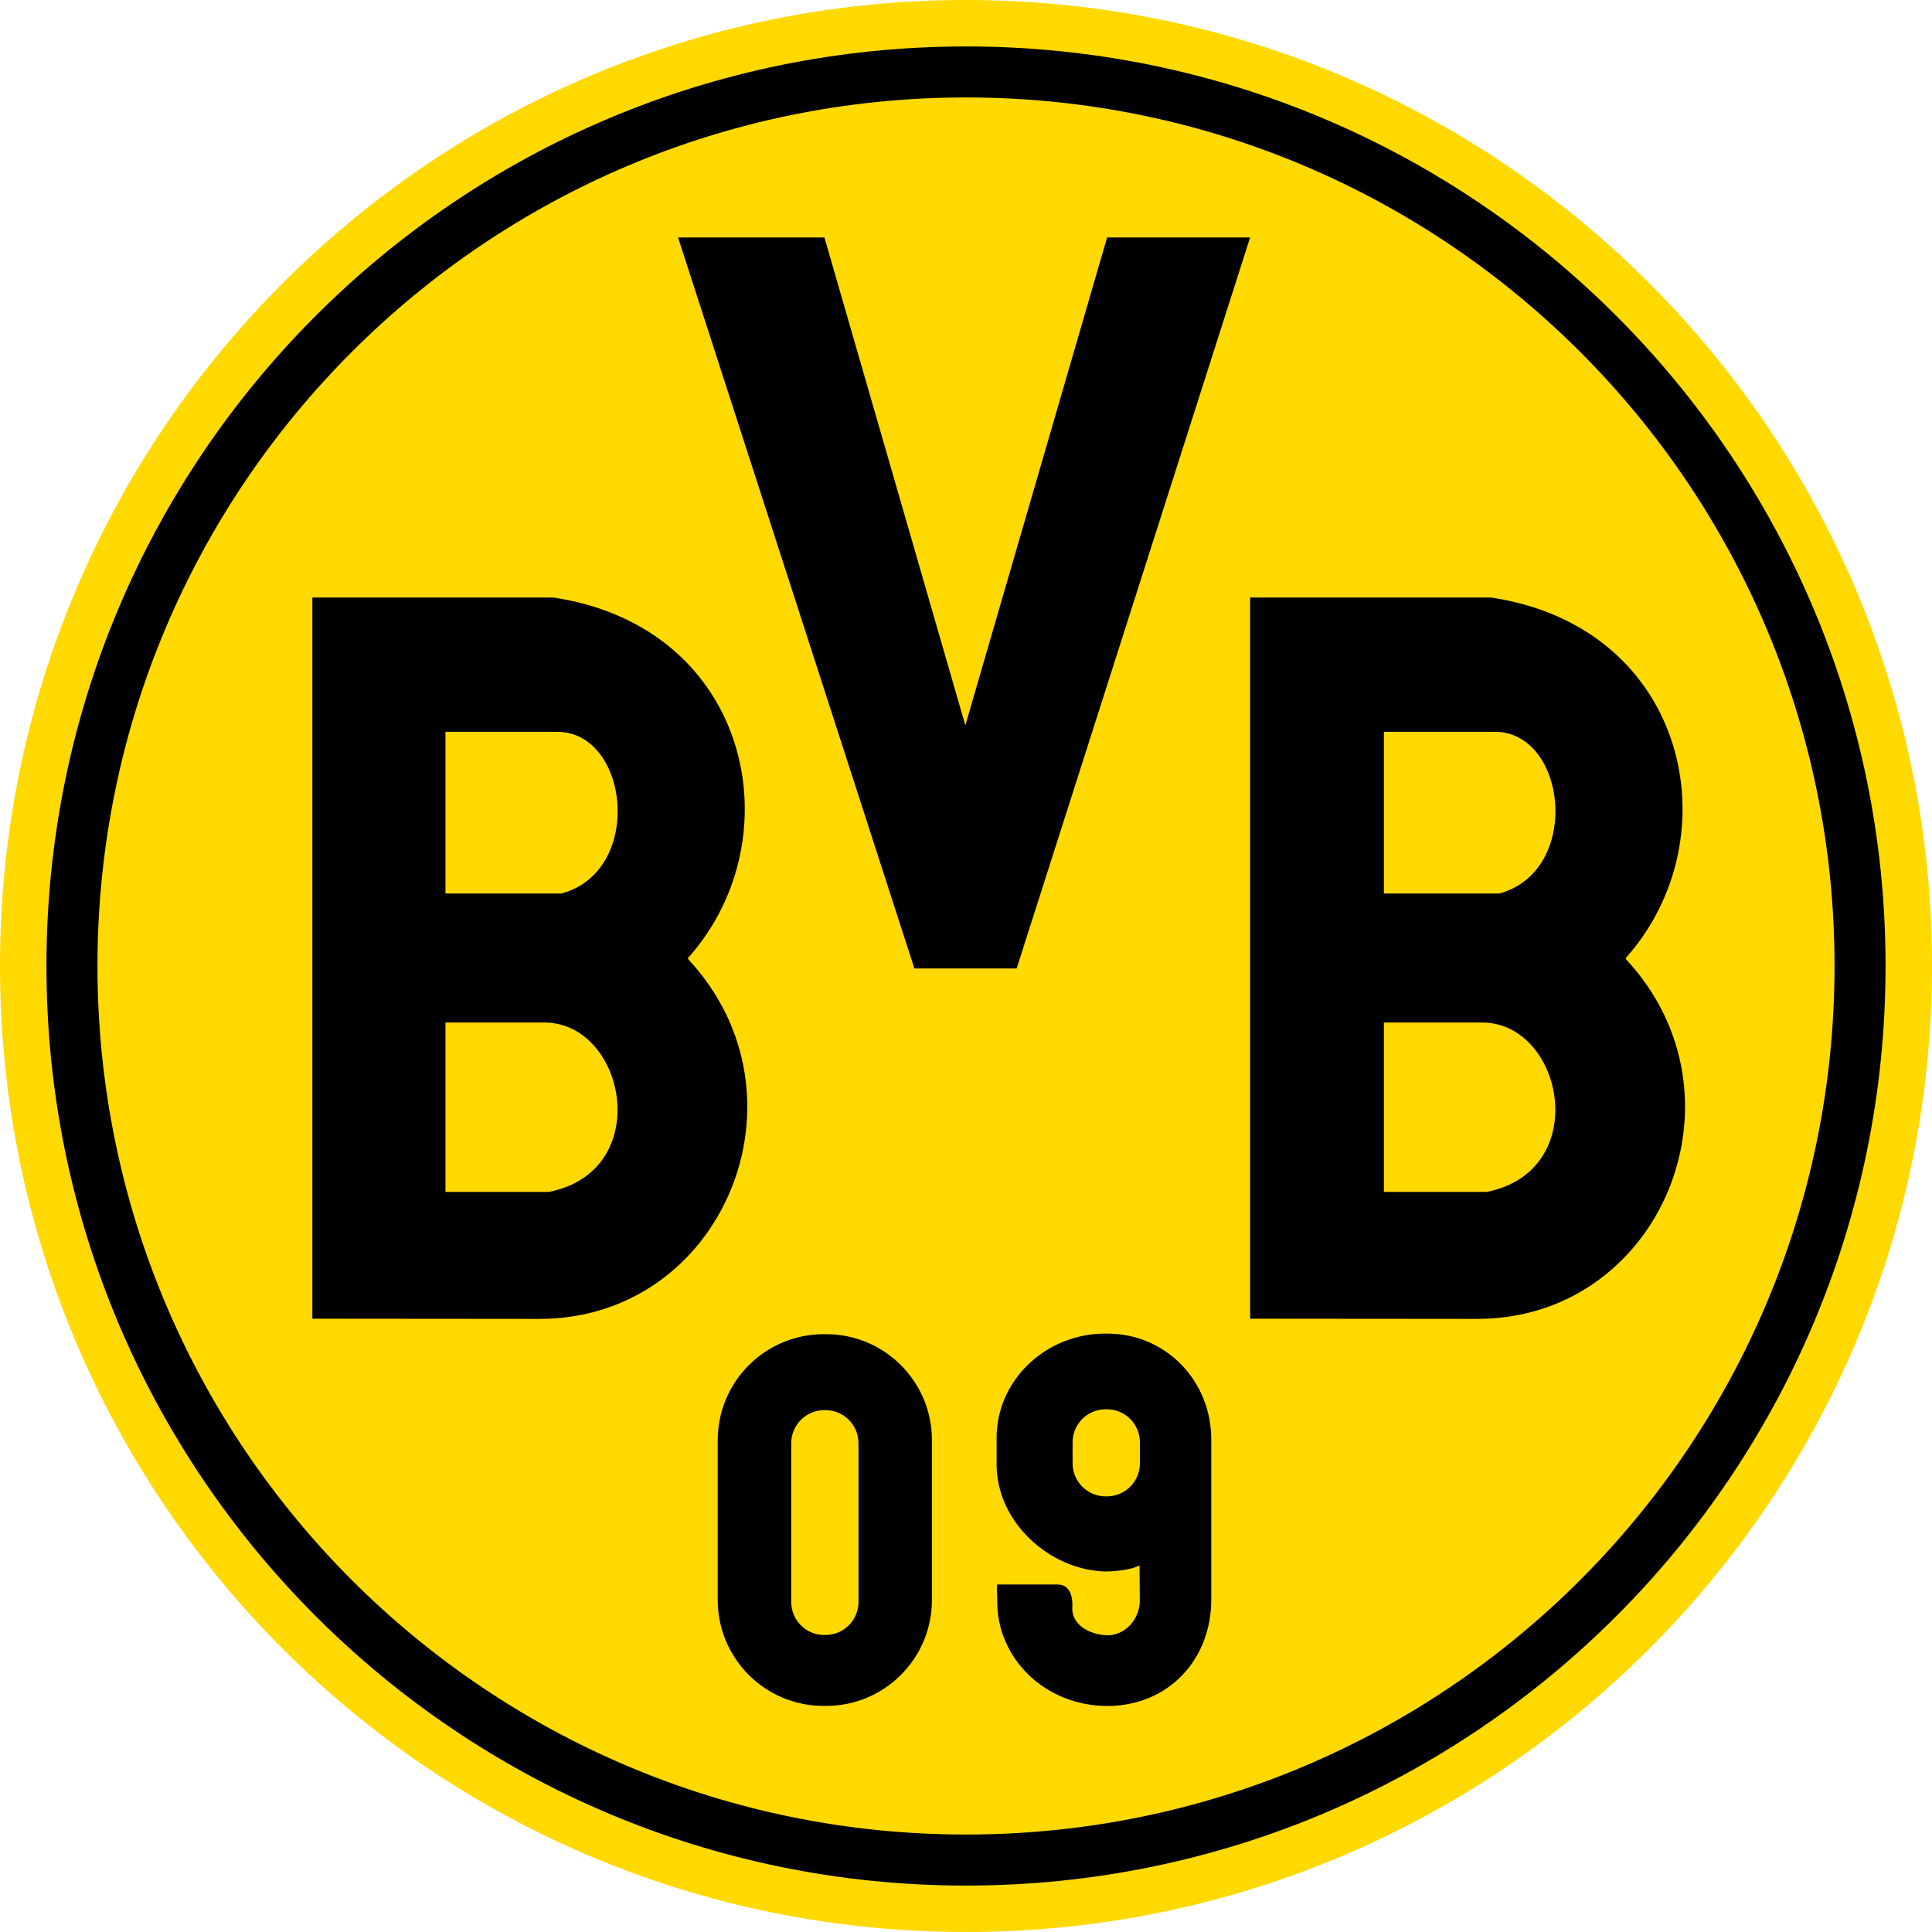
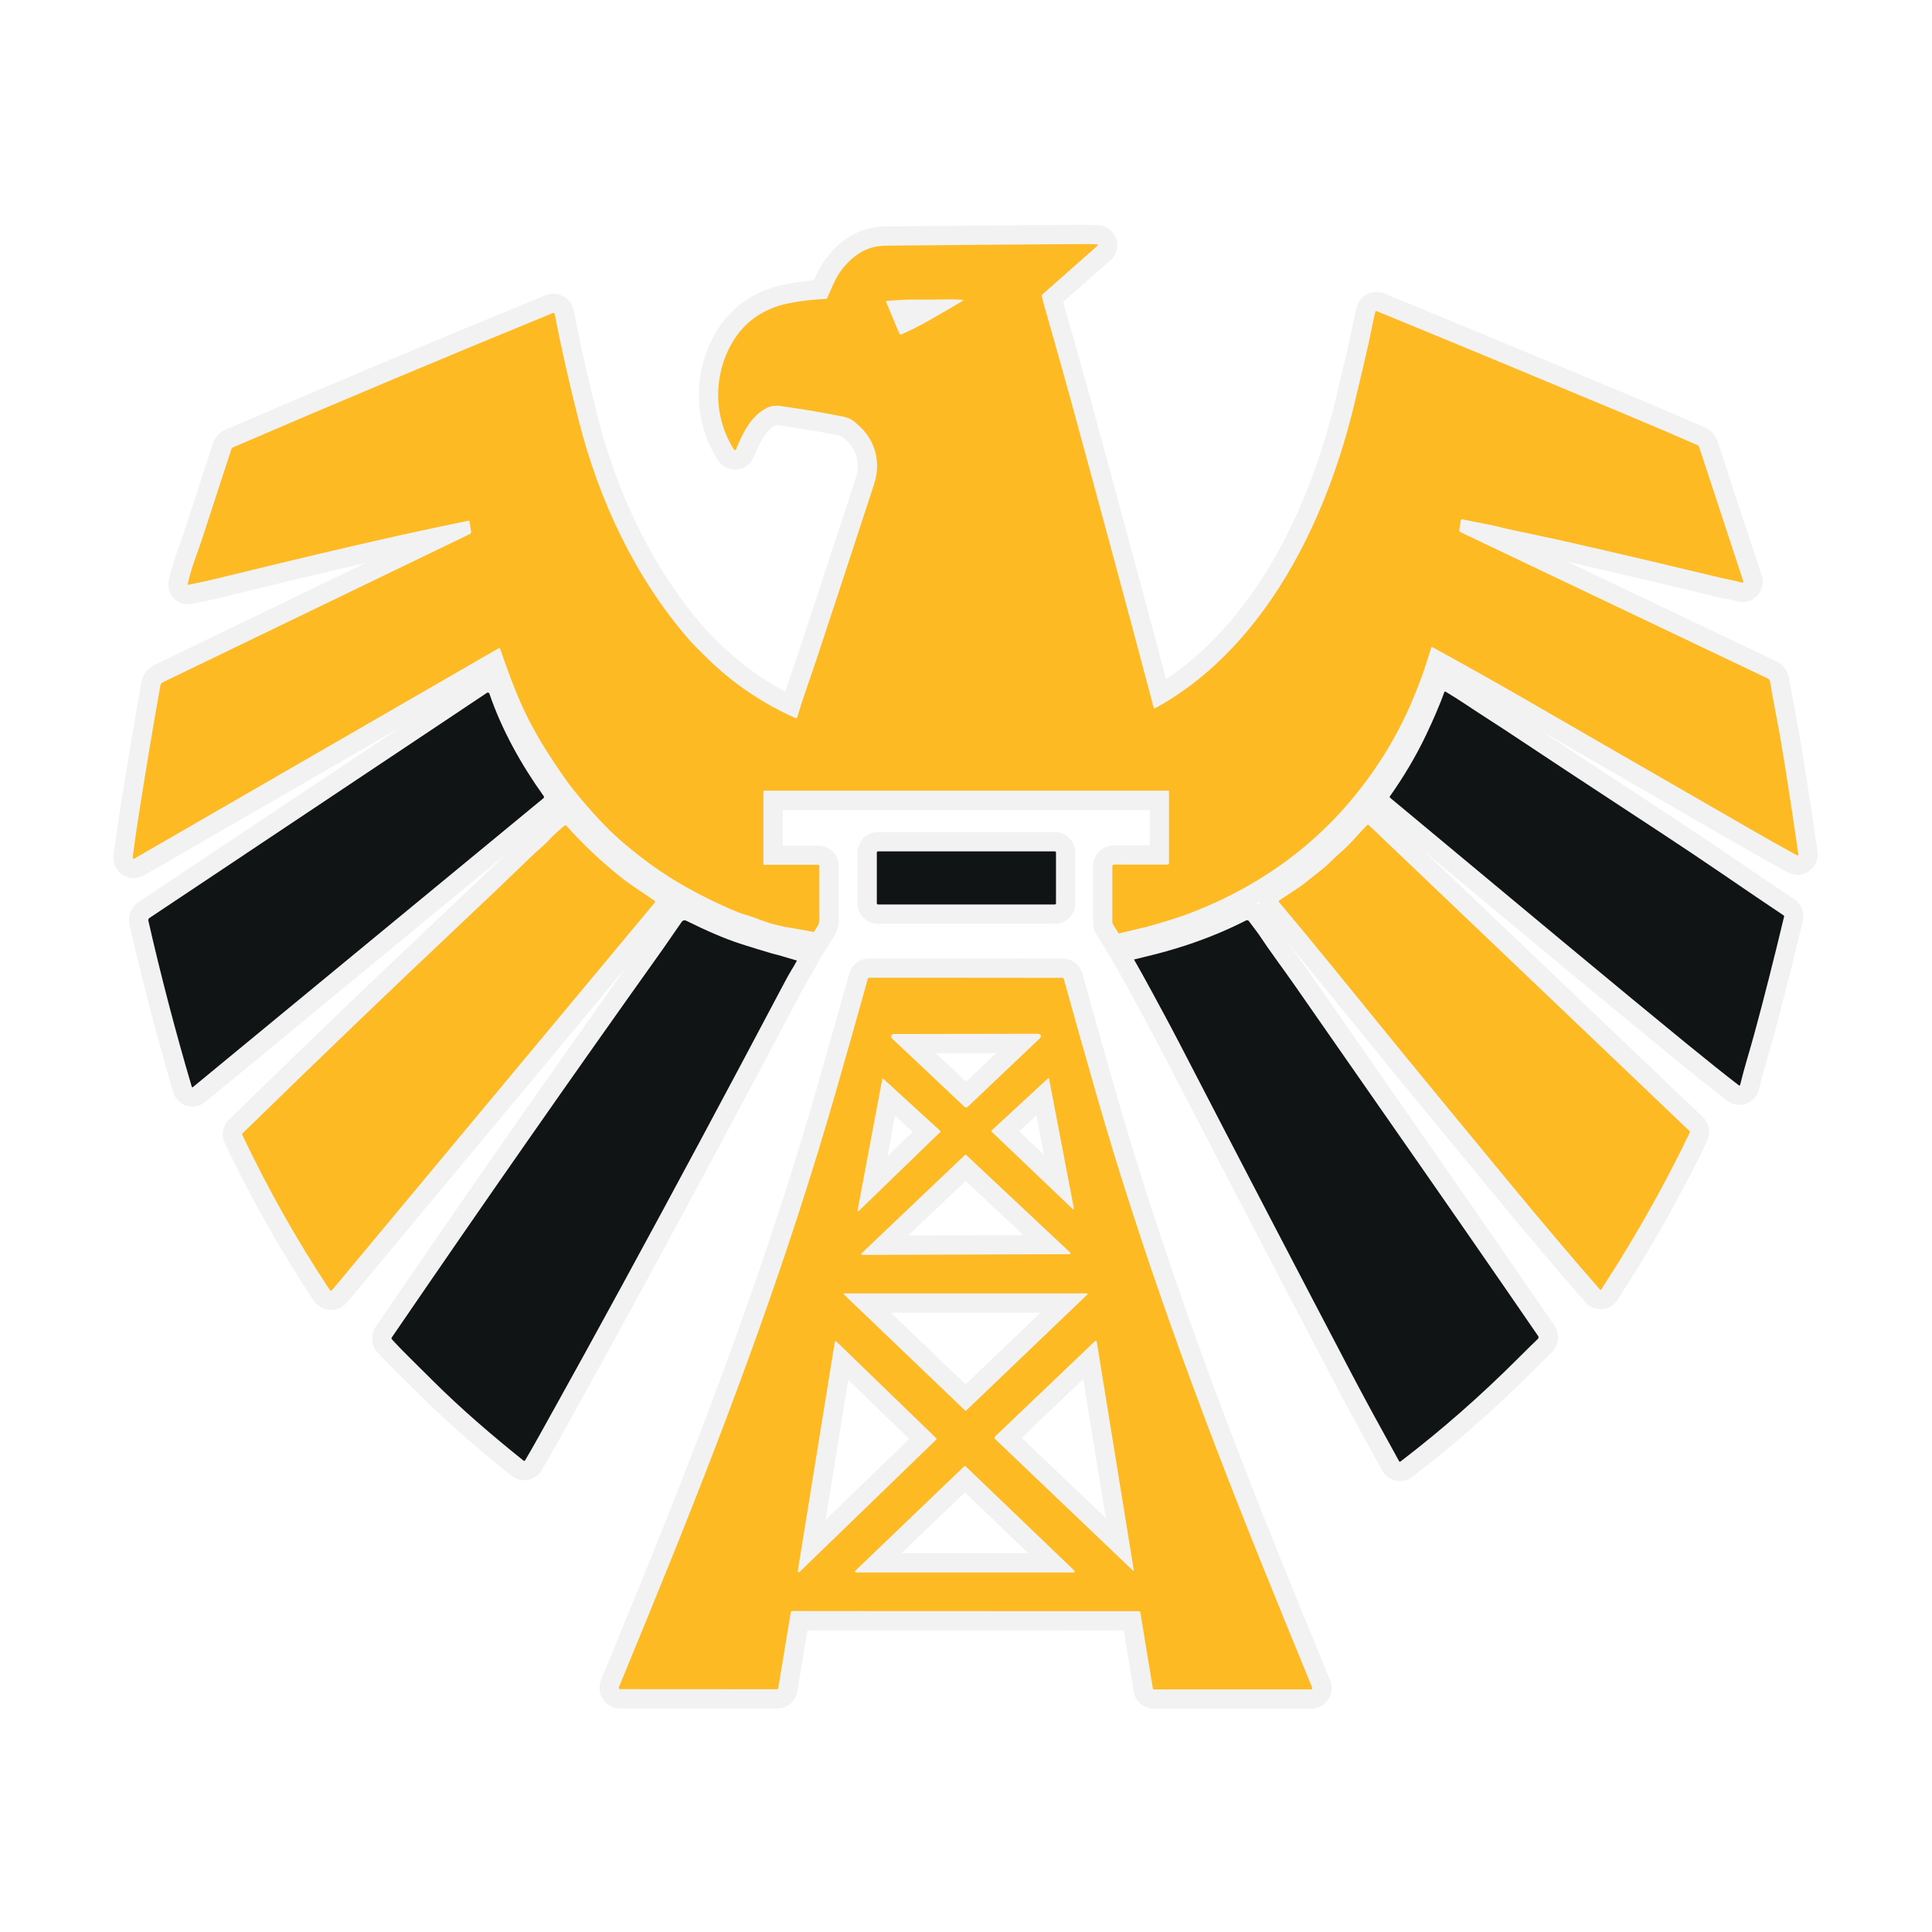
- <svg xmlns="http://www.w3.org/2000/svg" id="Layer_1" version="1.1" viewBox="0 0 1000 1000">
+ <svg xmlns="http://www.w3.org/2000/svg" id="Calque_1" data-name="Calque 1" viewBox="0 0 1000 1000">
  <defs>
    <style>
-       .st0, .st1 {
-         fill: #ffd900;
+       .cls-1 {
+         fill: #fdba23;
      }

-       .st1, .st2 {
-         fill-rule: evenodd;
+       .cls-2 {
+         fill: #111415;
+       }
+ 
+       .cls-3 {
+         fill: #f2f2f2;
      }
    </style>
  </defs>
-   <path class="st0" d="M0,499.97C0,223.86,223.87,0,500,0s500,223.86,500,499.97-223.87,500.03-500,500.03S0,776.14,0,499.97Z" />
-   <path d="M24.04,499.97C24.04,237.11,237.12,24.04,500,24.04s475.96,213.07,475.96,475.94-213.08,475.99-475.96,475.99S24.04,762.84,24.04,499.97Z" />
-   <path class="st0" d="M50.45,499.97c0-248.25,201.29-449.53,449.55-449.53s449.55,201.28,449.55,449.53-201.29,449.58-449.55,449.58S50.45,748.27,50.45,499.97Z" />
-   <path class="st2" d="M573.53,883.03c-33.21,0-57.35-25.15-57.35-53.82,0-4.18-.3-6.05-.1-9.07h31.3c9.07,0,7.61,12.3,7.61,12.3,0,9.47,10.23,13.76,17.94,13.96,9.37.25,17.03-8.37,17.03-17.84l-.15-18.34c-6,3.28-17.89,3.17-17.89,3.17-28.37-.76-56.09-25.25-56.09-55.54v-13.51c0-30.29,25.8-54.07,56.09-54.07h1.26c30.29,0,53.77,24.49,53.77,54.78v82.7c.05,31.19-22.02,54.98-53.42,55.28Z" />
-   <path class="st1" d="M572.32,729.43h.55c9.47,0,17.14,7.66,17.14,17.13v10.84c0,9.47-7.66,17.13-17.14,17.13h-.55c-9.47,0-17.14-7.66-17.14-17.13v-10.84c0-9.47,7.66-17.13,17.14-17.13Z" />
-   <path class="st2" d="M230.57,616.94v-87.69h51.1c42.28,0,57.4,76.8,2.42,87.69h-53.52ZM230.57,462.48v-83.71h57.76c37.45,0,45.16,72.17,2.27,83.71,0,0-60.02,0-60.02,0ZM161.68,309.33v373.23l117.58.1c94.85,0,143.03-115.1,77.06-186.06,0,0-.2-.2-.2-.55s.45-.71.45-.71c54.83-61.94,31.85-170.69-70.1-186.06h-124.79v.05Z" />
-   <path class="st2" d="M716.31,616.94v-87.69h50.75c42.28,0,57.4,76.8,2.42,87.69h-53.17ZM716.31,462.48v-83.71h57.4c37.45,0,45.16,72.17,2.27,83.71,0,0-59.67,0-59.67,0ZM647.06,309.33v373.23l117.58.1c94.85,0,143.03-115.1,77.06-186.06,0,0-.2-.2-.2-.55s.45-.71.45-.71c54.83-61.94,31.85-170.69-70.1-186.06h-124.79v.05Z" />
-   <path class="st2" d="M426.32,690.57h1.26c30.29,0,54.78,24.54,54.78,54.83v82.75c0,30.29-24.54,54.83-54.78,54.83h-1.26c-30.29,0-54.83-24.54-54.83-54.83v-82.75c.05-30.29,24.59-54.83,54.83-54.83Z" />
-   <path class="st1" d="M426.67,729.88h.55c9.47,0,17.14,7.66,17.14,17.13v82.14c0,9.47-7.66,17.13-17.14,17.13h-.55c-9.47,0-17.14-7.66-17.14-17.13v-82.14c0-9.47,7.71-17.13,17.14-17.13Z" />
-   <polygon class="st2" points="350.97 122.91 473.29 501.29 526.21 501.29 647.06 122.91 573.03 122.91 499.65 375.45 426.72 122.91 350.97 122.91" />
+   <g>
+     <path class="cls-2" d="M271.32,761.15c-.88,0-1.74-.21-2.52-.6l-.65-.31-.47-.45c-19-15.24-33.95-28.42-47.04-41.46-2.57-2.56-4.87-4.83-6.95-6.89-6.57-6.51-10.92-10.8-14.61-14.91l-.11-.12c-1.63-1.94-1.79-4.76-.38-6.87,47.29-69.2,91.95-133.18,140.57-201.4.83-1.17,4.43-6.38,9.42-13.61,1.9-2.77,4.4-3.19,5.72-3.19,1.08,0,2.14.26,3.17.77,10.49,5.22,19.58,9.09,27,11.52.84.28,1.74.56,2.69.86l.52.16c3.42,1.09,7.58,2.36,12.72,3.88,1.03.3,2.16.6,3.47.91l.14.03,15.84,4.68-2.97,5.44c-.82,1.5-1.93,3.5-3.25,5.6-.65,1.02-1.96,3.4-3.92,7.09-29.18,55.22-57.08,107.24-82.92,154.62-15.12,27.72-26.37,48.16-34.38,62.5-1.45,2.6-2.89,5.21-4.32,7.79-4.26,7.69-8.29,14.95-12.01,21.23-.95,1.66-2.79,2.72-4.77,2.72h0Z" />
+     <path class="cls-3" d="M354.3,476.34c.29,0,.61.08.94.25,10.78,5.36,20,9.29,27.68,11.8,1,.33,2.09.67,3.26,1.04,3.51,1.12,7.78,2.42,12.81,3.91,1.25.37,2.51.69,3.75.98,3.25.96,6.51,1.92,9.76,2.88-.95,1.74-1.95,3.51-3.1,5.34-.75,1.18-2.11,3.65-4.1,7.41-28.57,54.06-56.66,106.47-82.89,154.57-14.53,26.63-25.97,47.45-34.35,62.46-5.69,10.2-11.32,20.56-16.27,28.91-.1.17-.28.27-.47.27-.1,0-.19-.02-.28-.08-.02-.01-.04-.03-.06-.05-16.22-13.01-32.14-26.63-46.81-41.24-10.63-10.58-16.62-16.32-21.36-21.6-.21-.25-.23-.61-.05-.88,47.5-69.51,92.51-133.97,140.48-201.27.81-1.14,3.96-5.7,9.46-13.67.47-.68,1-1.03,1.6-1.03M354.3,466.34c-3.92,0-7.51,1.96-9.85,5.37-4.8,6.96-8.55,12.39-9.37,13.54-48.64,68.23-93.31,132.24-140.58,201.42l-.03.05-.03.05c-2.63,3.94-2.34,9.23.71,12.86l.11.13.11.12c3.79,4.22,8.17,8.56,14.81,15.13,2.07,2.05,4.37,4.32,6.94,6.88,13.22,13.17,28.3,26.46,47.43,41.81.5.42,1.04.8,1.61,1.12,1.57.88,3.35,1.35,5.16,1.35,3.72,0,7.19-1.98,9.08-5.18,3.76-6.34,7.79-13.63,12.07-21.34,1.43-2.58,2.88-5.19,4.32-7.79,8.03-14.38,19.28-34.84,34.4-62.54,25.84-47.39,53.75-99.43,82.95-154.69,2.35-4.45,3.31-6.11,3.7-6.72v-.02s.03-.02.03-.02c1.39-2.21,2.55-4.3,3.41-5.87l5.94-10.87-11.88-3.51-4.93-1.46-4.83-1.42-.27-.08-.28-.07c-1.22-.29-2.26-.56-3.19-.83-5.15-1.53-9.28-2.79-12.61-3.85l-.73-.23c-.86-.27-1.68-.53-2.44-.78-7.21-2.36-16.07-6.14-26.36-11.26-1.71-.85-3.53-1.29-5.39-1.29h0Z" />
+   </g>
+   <g>
+     <path class="cls-1" d="M574.76,485.8c-.96-1.57-1.92-3.11-2.86-4.62-.75-1.2-1.15-2.58-1.15-3.99v-28.82c0-3.22,2.62-5.84,5.85-5.84h23.48v-28.28h-199.94v28.38h23.36c3.09,0,5.61,2.52,5.61,5.61v28.08c0,1.88-.52,3.72-1.51,5.32-.67,1.11-1.37,2.23-2.04,3.31l-1.79,2.87-3.38-.52-13.03-2.33-.28.13-1.68-.41c-1.68-.41-3.33-.79-4.91-1.16-3.43-.8-6.56-1.95-9.58-3.07-2.25-.83-4.38-1.62-6.56-2.23-2.3-.66-5.06-1.71-8.45-3.19-10.98-4.83-21.05-10.05-29.95-15.51-8.74-5.37-17.72-11.96-26.68-19.61-8.09-6.89-17.1-16.51-26.79-28.58-2.55-3.18-6.31-8.54-11.18-15.93-7.68-11.63-13.92-23.33-18.55-34.77-2.37-5.82-4.65-11.89-6.8-18.1l-184.06,106.27c-.81.44-1.73.67-2.65.67-2,0-3.83-1.08-4.81-2.81-.55-.98-.79-2.09-.69-3.22v-.13c.62-5.27,1.58-12.13,2.96-20.98,3.79-24.23,7.63-47.25,11.42-68.43.42-2.31,1.93-4.29,4.04-5.29l147.97-71.43c-37.66,7.96-73.88,16.69-116.32,27.04-5.77,1.4-11.01,2.55-15.57,3.41l-.22.04-.46.04h-.26c-2.12,0-3.97-1.27-4.76-3.13l-1-2.01.84-1.73c1.02-4.4,2.32-8.79,3.85-13.07,1.65-4.59,2.93-8.23,3.43-9.74l15.42-47.27c.59-1.74,1.86-3.09,3.48-3.77,54.95-23.65,110.72-47.07,165.7-69.58.7-.28,1.42-.43,2.17-.43,2.29,0,4.36,1.36,5.27,3.47l.07.16c.17.42.25.78.29,1.01,3.03,15.98,7.2,34.47,12.39,54.97,10.99,43.33,30.39,81.82,56.1,111.31,1.51,1.74,4.55,4.84,9.03,9.22,11.77,11.49,25.13,20.87,39.78,27.92,1.56-5,3.29-10.02,4.98-14.91,1.12-3.25,2.29-6.61,3.39-9.95,11.59-35.05,21.38-64.82,29.92-91.01,1-3.06,1.44-6.01,1.33-8.77-.29-6.7-2.98-12.21-8.21-16.83-2.28-2.01-2.98-2.56-5.5-3.08-9.17-1.89-19.91-3.71-31.94-5.42-.46-.06-.91-.1-1.34-.1-1.26,0-2.37.28-3.37.85-6.47,3.68-10.02,11.28-13.09,18.75-.88,2.09-2.88,3.42-5.11,3.42-.74,0-1.47-.15-2.15-.44-.91-.4-1.67-1-2.24-1.75l-.12-.15-.11-.16c-12.17-18.73-12.06-44.04.28-62.97,6.95-10.67,17.7-17.74,31.09-20.45,5.43-1.1,10.63-1.77,17.45-2.23,1.63-3.88,3.61-8.4,5.92-11.71,5.33-7.66,12.41-12.98,19.94-14.99,2.39-.64,5.59-.97,9.78-1.03,34.15-.34,68.44-.62,101.94-.82h.31c1.44,0,3.4.07,5.81.2,2.94.18,5.16,2.69,4.99,5.61v.15s-.03.15-.03.15c-.14,1.17-.67,2.27-1.48,3.1l-.12.13-26.97,23.85c.36,1.45.74,2.86,1.15,4.25,6.05,21.19,10.41,36.71,13.35,47.46,15.97,58.5,29.85,109.98,41.29,153.11,20.3-12.18,38.45-29.92,54.01-52.81,18.24-26.81,32.66-60.94,41.69-98.69,3.09-12.9,5.56-23.45,7.36-31.34.47-2.11.9-4.28,1.32-6.37.65-3.24,1.31-6.6,2.17-9.94.6-2.43,2.82-4.18,5.34-4.18.47,0,.93.06,1.38.18l.16.04.29.1.18.07c36.08,14.79,79.62,32.85,129.49,53.72,14.13,5.91,26.43,11.16,36.54,15.63,1.85.81,3.28,2.39,3.9,4.34l22.76,69.22c.97,2.82-.57,5.98-3.46,6.98l-.18.06-.18.05c-.47.12-.96.19-1.45.19s-.98-.07-1.46-.19l-.1-.03c-2.04-.59-4.11-1.02-6.31-1.48-1.58-.33-3.21-.67-5-1.1-47.69-11.44-80.68-19.07-98.06-22.66-10.56-2.18-12.95-2.75-13.86-2.99-2.58-.7-4.96-1.23-7.4-1.72l147.6,70.29c2.09.97,3.55,2.95,3.88,5.28.47,3.01,1.75,10.03,3.69,20.23,2.57,13.49,4.47,25.88,6.66,40.23.51,3.33,1.04,6.78,1.59,10.38.16,1,.94,6.36,2.49,17.03l.23,1.61c.44,2.96-1.62,5.75-4.6,6.21l-.14.02-.38.04h-.31c-.93,0-1.85-.23-2.65-.68-7.75-4.24-15.1-8.36-21.82-12.23-22.99-13.21-46.65-26.85-70.32-40.52-16.29-9.41-32.77-18.93-49.47-28.55-12.66-7.31-26.82-15.28-42.16-23.72-2.55,8.08-5.51,16.04-8.83,23.73-4.12,9.55-8.96,18.78-14.37,27.43-24.25,38.71-58.6,66.89-102.1,83.76-8.11,3.14-16.61,5.6-23.88,7.6l-.18.06-.21.04-17.7,4.22-1.9-3.09ZM468.45,166.73c3.4-1.62,6.54-3.25,9.37-4.88,1.07-.61,2.1-1.2,3.09-1.77-.67,0-1.35,0-2.03,0-1.35,0-2.72-.01-4.13-.04-.45,0-.94-.01-1.45-.01-2.15,0-4.68.08-7.55.25l2.7,6.45Z" />
+     <path class="cls-3" d="M562.51,126.33c1.3,0,3.14.06,5.53.19.16.01.28.15.27.31,0,.08-.04.15-.09.2l-28.6,25.29c-.3.27-.43.68-.34,1.07.52,2.23,1.1,4.48,1.76,6.76,5.83,20.43,10.28,36.23,13.33,47.39,16.59,60.79,30.85,113.69,42.77,158.72.07.23.28.39.51.39.04,0,.08,0,.12-.02.04,0,.08-.03.12-.05,24.81-13.55,44.76-33.75,60.73-57.24,19.98-29.37,33.94-64.91,42.42-100.34,3.2-13.37,5.65-23.83,7.37-31.4,1.23-5.49,2.09-10.86,3.47-16.21.05-.23.26-.39.49-.39.04,0,.08,0,.12.02.03.01.05.02.08.03,36.33,14.89,79.45,32.78,129.37,53.67,14.31,5.98,26.46,11.18,36.45,15.59.55.24.97.71,1.15,1.28l22.78,69.27c.1.29-.06.6-.35.7-.06.01-.11.02-.17.02s-.11,0-.17-.02c-3.73-1.08-7.28-1.61-11.53-2.63-47.84-11.48-80.58-19.05-98.22-22.7-7.79-1.61-12.31-2.58-13.56-2.92-7.24-1.96-13.13-2.67-21.5-4.54-.04,0-.08-.01-.12-.01-.26,0-.5.19-.57.46,0,.01,0,.02,0,.03l-.84,5.19c-.06.37.14.75.48.92l159.3,75.86c.58.27.99.82,1.08,1.46.48,3.1,1.72,9.92,3.73,20.47,3.15,16.5,5.26,31.28,8.22,50.44.17,1.05,1.07,7.25,2.72,18.6.04.27-.15.51-.41.55-.02,0-.05,0-.07,0-.08,0-.16-.01-.23-.05-7.68-4.2-14.93-8.26-21.75-12.19-24.08-13.84-47.52-27.35-70.32-40.52-16.29-9.41-32.77-18.93-49.47-28.55-14.19-8.19-29.87-16.99-47.04-26.41-.09-.05-.18-.07-.28-.07-.19,0-.38.1-.48.28-.02.04-.03.08-.05.12-2.84,9.76-6.25,19.24-10.22,28.44-4.06,9.4-8.74,18.32-14.02,26.76-23.78,37.96-57,65.2-99.67,81.75-7.72,2.99-15.89,5.38-23.5,7.47-.03.01-.05.01-.08.02-4.74,1.13-9.48,2.26-14.21,3.39-.97-1.58-1.93-3.13-2.88-4.65-.25-.4-.39-.87-.39-1.34v-28.82c0-.47.38-.84.85-.84h27.68c.44,0,.8-.36.8-.8v-37.23c0-.14-.12-.25-.25-.25h-209.33c-.2,0-.36.16-.36.37v37.69c0,.18.15.32.33.32h28.03c.34,0,.61.28.61.61v28.08c0,.95-.26,1.88-.76,2.69-.7,1.16-1.4,2.28-2.08,3.37-4.86-.87-9.71-1.74-14.57-2.61l-.13.06c-1.7-.41-3.36-.8-4.96-1.17-5.56-1.3-10.53-3.72-15.9-5.24-2.08-.6-4.68-1.59-7.81-2.96-10.79-4.75-20.57-9.81-29.34-15.19-8.52-5.23-17.21-11.61-26.05-19.15-7.89-6.72-16.6-16.02-26.14-27.91-2.43-3.03-6.07-8.21-10.91-15.55-7.54-11.42-13.57-22.72-18.09-33.89-3.03-7.45-5.83-15.08-8.42-22.89-.09-.26-.33-.42-.58-.42-.06,0-.13.01-.19.03-.04.01-.08.03-.11.05l-188.58,108.88c-.09.05-.18.07-.27.07-.18,0-.36-.09-.45-.27-.06-.1-.08-.21-.07-.32.61-5.32,1.59-12.25,2.92-20.78,3.81-24.37,7.61-47.14,11.4-68.32.13-.72.6-1.34,1.27-1.66l158.94-76.73c.46-.22.71-.71.63-1.2l-.85-5.28c-.04-.24-.25-.42-.49-.42-.02,0-.05,0-.07,0h0c-41.9,8.57-81.24,18-129.83,29.85-5.64,1.37-10.74,2.49-15.31,3.35,0,0-.01,0-.02,0-.09,0-.17-.06-.18-.14,0-.02,0-.04,0-.06,1-4.41,2.27-8.76,3.81-13.05,1.86-5.18,3.01-8.46,3.47-9.84,7.2-22.06,12.34-37.83,15.43-47.3.11-.32.35-.58.66-.71,55.21-23.76,110.43-46.95,165.66-69.57.09-.04.18-.05.27-.05.29,0,.56.17.68.45.02.05.03.1.04.15,3.06,16.14,7.21,34.55,12.45,55.24,10.43,41.12,29.22,81.3,57.18,113.37,1.61,1.85,4.71,5.02,9.3,9.51,13.44,13.12,28.68,23.45,45.71,30.97.09.04.18.06.27.06.27,0,.52-.16.64-.42,0-.03.02-.06.03-.09,2.76-9.71,6.43-19.43,9.75-29.46,11.24-33.98,21.22-64.32,29.93-91.03,1.19-3.66,1.71-7.17,1.57-10.53-.35-8.05-3.64-14.84-9.89-20.37-2.66-2.35-4.13-3.48-7.81-4.23-9.19-1.89-19.93-3.72-32.23-5.47-.7-.1-1.38-.15-2.04-.15-2.13,0-4.09.5-5.85,1.52-7.92,4.5-11.93,13.17-15.23,21.19-.08.2-.28.32-.49.32-.07,0-.13-.01-.19-.04-.09-.04-.17-.11-.23-.19-11.32-17.42-10.82-40.49.28-57.51,6.48-9.95,16.28-15.93,27.89-18.28,6.48-1.31,12.34-1.9,19.35-2.3.31-.02.58-.21.71-.49,1.7-4.02,3.94-9.63,6.42-13.19,4.12-5.92,9.98-11.11,17.13-13.02,1.99-.53,4.84-.81,8.56-.86,34.99-.35,68.95-.62,101.9-.82.09,0,.19,0,.29,0M478.87,155.09c-1.31,0-2.64-.01-4.01-.04-.5-.01-1.02-.02-1.56-.02-3.8,0-8.63.25-14.51.75-.13.01-.24.12-.23.25,0,.03.01.05.02.08l6.9,16.47c.14.34.48.55.83.55.12,0,.24-.02.35-.07.01,0,.02,0,.03-.01,5.08-2.27,9.62-4.56,13.62-6.86,8.28-4.74,14.36-8.27,18.23-10.59.11-.06.15-.2.09-.31-.03-.06-.1-.1-.17-.1-2.34-.18-4.73-.23-7.21-.23-3.89,0-7.98.13-12.39.13M562.51,116.33h-.36c-33.6.21-67.9.48-101.93.82-4.71.06-8.21.44-11.03,1.2-8.68,2.32-16.76,8.34-22.76,16.97-2.01,2.89-3.73,6.44-5.21,9.8-5.61.47-10.23,1.11-15.04,2.09-14.74,2.98-26.59,10.81-34.29,22.62-13.4,20.55-13.52,48.05-.29,68.42l.2.31.22.29c1.09,1.43,2.52,2.57,4.15,3.29l.08.03.08.03c1.3.55,2.68.83,4.09.83,4.24,0,8.05-2.52,9.7-6.43l.02-.04.02-.04c2.74-6.67,5.85-13.42,10.92-16.3.21-.12.43-.21.92-.21.2,0,.42.02.66.05,11.9,1.69,22.54,3.5,31.6,5.36q1.33.27,3.2,1.93c4.21,3.73,6.29,7.96,6.52,13.31.09,2.14-.28,4.5-1.09,7-8.48,25.99-18.26,55.76-29.91,90.98-1.09,3.3-2.25,6.64-3.37,9.87-1.08,3.11-2.17,6.27-3.23,9.45-12.16-6.46-23.33-14.64-33.33-24.39-5.45-5.33-7.76-7.79-8.74-8.92-25.21-28.91-44.23-66.69-55.03-109.26-5.17-20.4-9.31-38.79-12.32-54.64-.14-.73-.33-1.37-.58-2l-.05-.12-.05-.12c-1.7-3.94-5.57-6.49-9.86-6.49-1.39,0-2.75.26-4.03.79-55.05,22.55-110.84,45.98-165.84,69.64-2.9,1.24-5.15,3.66-6.18,6.64l-.03.08-.03.08-3.91,12c-2.95,9.05-6.79,20.81-11.51,35.28-.49,1.48-1.76,5.05-3.38,9.59-1.63,4.55-3.01,9.23-4.08,13.92-.46,1.76-.44,3.61.08,5.36,1.23,4.29,5.18,7.36,9.79,7.36h.45l.47-.04.48-.04.47-.09c4.71-.89,9.89-2.02,15.82-3.46,26.6-6.49,50.76-12.34,74.35-17.76l-109.38,52.81c-3.52,1.68-6.06,5.01-6.76,8.88-3.79,21.19-7.64,44.24-11.44,68.56-1.39,8.92-2.36,15.84-2.98,21.19v.13s-.03.13-.03.13c-.19,2.16.27,4.28,1.34,6.15,1.87,3.29,5.35,5.32,9.14,5.32,1.74,0,3.48-.44,5.01-1.27l.13-.07.13-.07,178.74-103.2c1.57,4.31,3.2,8.54,4.87,12.66,4.74,11.72,11.14,23.72,19.01,35.63,5.02,7.62,8.77,12.95,11.45,16.3,9.89,12.33,19.13,22.17,27.46,29.27,9.15,7.81,18.34,14.56,27.3,20.06,9.1,5.58,19.37,10.9,30.54,15.82,3.61,1.58,6.57,2.7,9.07,3.42,2.03.58,4.07,1.33,6.24,2.13,3.16,1.17,6.44,2.37,10.16,3.24,1.6.37,3.22.75,4.89,1.15l3.39.82.43-.2,3.58.64,7.89,1.41,6.66,1.19,3.58-5.74.1-.15c.67-1.08,1.36-2.18,2.05-3.32,1.45-2.37,2.21-5.09,2.21-7.88v-28.08c0-5.85-4.76-10.61-10.61-10.61h-18.36v-18.38h189.94v18.28h-18.48c-5.98,0-10.85,4.86-10.85,10.84v28.82c0,2.34.66,4.64,1.91,6.64.94,1.5,1.88,3.03,2.84,4.58l3.79,6.18,7.05-1.68c4.73-1.13,9.47-2.26,14.21-3.39h.02s.06-.02.09-.03l.3-.07.13-.04c7.38-2.03,16.02-4.53,24.33-7.75,44.53-17.27,79.7-46.13,104.53-85.77,5.55-8.87,10.5-18.32,14.73-28.1,2.59-6.01,4.97-12.17,7.1-18.42,13.29,7.36,25.62,14.31,36.79,20.76,16.48,9.49,32.92,18.99,48.82,28.17l.65.38c23.92,13.82,47.59,27.46,70.34,40.53,6.73,3.88,14.12,8.02,21.94,12.29,1.53.84,3.27,1.28,5.03,1.28.36,0,.72-.02,1.07-.05l.26-.03.26-.04c5.69-.87,9.63-6.21,8.78-11.9l-.22-1.51c-1.65-11.34-2.34-16.06-2.52-17.18-.56-3.6-1.08-7.05-1.59-10.39-2.2-14.38-4.09-26.81-6.68-40.37-2.42-12.73-3.33-17.94-3.66-20.07-.58-3.95-3.07-7.3-6.67-9.01l-108.17-51.51c18.52,4.18,44.15,10.19,76.58,17.97,1.86.45,3.53.79,5.15,1.13,2.19.45,4.08.85,5.93,1.38l.07.02.07.02c.91.25,1.85.38,2.8.38s1.89-.13,2.81-.38l.31-.09.3-.1c2.61-.9,4.74-2.76,5.99-5.22,1.26-2.49,1.47-5.43.59-8.08l-22.76-69.2c-1.06-3.3-3.49-5.98-6.67-7.36-10.1-4.46-22.42-9.73-36.59-15.65-49.9-20.88-93.45-38.95-129.43-53.7l-.3-.12-.15-.05c-.08-.03-.16-.06-.25-.09l-.33-.11-.34-.09c-.86-.22-1.74-.33-2.63-.33-4.87,0-9.03,3.26-10.19,7.97-.89,3.47-1.57,6.88-2.23,10.18-.43,2.16-.84,4.2-1.3,6.27-1.78,7.85-4.25,18.38-7.34,31.26-8.9,37.17-23.06,70.73-40.96,97.04-13.68,20.13-29.38,36.14-46.79,47.75-11.09-41.75-24.37-90.97-39.55-146.56-2.95-10.78-7.32-26.32-13.36-47.5-.12-.4-.23-.8-.34-1.2l24.53-21.69.23-.21.22-.22c1.62-1.62,2.66-3.77,2.94-6.05l.03-.28.02-.28c.18-2.75-.73-5.4-2.55-7.46-1.82-2.06-4.33-3.3-7.08-3.47h-.04s-.04,0-.04,0c-2.5-.14-4.55-.21-6.07-.21h0Z" />
+   </g>
+   <g>
+     <path class="cls-2" d="M724.61,761.59c-1.48,0-2.91-.62-3.93-1.68l-.24-.23-.06-.09-.2-.2-1.79-3.25c-9.64-17.48-15.46-28.04-22.95-42.28-27.27-51.97-57.31-109.62-89.27-171.34-4.71-9.1-10.55-19.87-14.82-27.74-2.95-5.44-5.88-10.71-8.72-15.67l-3.3-5.78,6.47-1.56c1.77-.43,3.54-.87,5.31-1.3l1.04-.25c7.18-1.74,13.9-3.63,19.98-5.62,10.63-3.47,20.92-7.73,30.6-12.65.85-.44,1.82-.67,2.78-.67,1.9,0,3.72.9,4.87,2.4,4.3,5.7,5.26,7.02,5.63,7.59,3.46,5.26,7.06,10.24,10.86,15.51,2.44,3.39,4.97,6.89,7.5,10.53,14.43,20.76,27.77,39.91,40.77,58.55,34.27,49.1,62.93,90.44,85.17,122.88,1.72,2.52,1.34,5.84-.88,7.9-2.22,2.11-5.66,5.48-10.16,9.99-19.49,19.49-40.13,37.6-61.36,53.82-.89.7-2.08,1.12-3.3,1.12h0Z" />
+     <path class="cls-3" d="M645.5,476.29c.35,0,.69.16.9.44,3.25,4.31,5.04,6.71,5.37,7.23,5.89,8.94,12.11,17.06,18.48,26.22,13.76,19.8,27.35,39.32,40.78,58.56,34.59,49.56,62.97,90.51,85.15,122.85.3.44.24,1.04-.16,1.41-2.32,2.2-5.75,5.57-10.3,10.12-19.41,19.41-39.7,37.21-60.86,53.38-.08.06-.17.09-.26.09-.13,0-.27-.06-.36-.18-.02-.02-.03-.04-.04-.05-10.5-19.04-16.52-29.92-24.35-44.82-26.82-51.11-56.58-108.21-89.26-171.31-4.67-9.02-10.3-19.41-14.86-27.82-2.98-5.5-5.9-10.75-8.77-15.77,1.78-.43,3.56-.87,5.34-1.31.33-.08.67-.16,1-.24,7.39-1.79,14.17-3.7,20.37-5.73,10.96-3.58,21.39-7.9,31.31-12.95.16-.08.34-.12.52-.12M645.5,466.29c-1.75,0-3.5.42-5.06,1.22-9.43,4.8-19.49,8.96-29.87,12.35-5.96,1.95-12.55,3.81-19.62,5.52l-.44.11-.56.13c-1.81.45-3.57.88-5.33,1.31l-12.94,3.13,6.61,11.56c2.82,4.94,5.74,10.17,8.66,15.57,4.25,7.84,10.07,18.57,14.77,27.65,31.88,61.56,61.92,119.21,89.29,171.36,7.51,14.29,13.33,24.84,22.98,42.34l1.47,2.66.63,1.14.69.72c1.97,2.23,4.85,3.55,7.84,3.55,2.28,0,4.53-.76,6.34-2.15,21.4-16.35,42.2-34.6,61.85-54.25,4.45-4.45,7.84-7.78,10.09-9.91,4-3.76,4.66-9.77,1.56-14.32-22.3-32.51-50.96-73.87-85.21-122.94-12.85-18.4-26.18-37.55-40.77-58.54-2.56-3.69-5.1-7.2-7.56-10.61-3.76-5.21-7.31-10.14-10.75-15.35-.41-.64-1.16-1.69-5.77-7.8l-.03-.03-.03-.03c-2.09-2.73-5.4-4.35-8.84-4.35h0Z" />
+   </g>
+   <g>
+     <path class="cls-2" d="M899.7,566.86l-.68-.15c-.74-.18-1.41-.5-2-.95-6.99-5.35-16.26-12.76-27.58-22.01-16.42-13.4-38.08-31.29-64.4-53.16-12.83-10.67-42.42-35.29-88.77-73.87-2.18-1.78-2.63-5.03-.99-7.38,7.19-10.17,13.35-20.6,18.31-31.04,3.85-8.08,6.98-15.42,9.32-21.82.75-2.11,2.79-3.55,5.07-3.55.62,0,1.23.11,1.81.31l.53.19.42.26c4.6,2.73,8.42,5.25,12.84,8.18,2.73,1.8,5.55,3.67,8.94,5.84,5.34,3.42,10.29,6.65,14.72,9.62,10.07,6.75,35.41,23.44,75.3,49.6,10.96,7.19,21.68,14.37,31.85,21.33,12.72,8.71,23.34,15.9,31.57,21.38,1.96,1.3,2.9,3.71,2.33,6-5.32,22.26-10.5,42.67-15.4,60.62-.94,3.43-1.93,6.85-2.88,10.16-1.63,5.62-3.17,10.92-4.46,16.32-.56,2.42-2.73,4.14-5.25,4.14h-.6Z" />
+     <path class="cls-3" d="M747.98,357.93s.09,0,.13.02c.02,0,.05.02.07.03,7.26,4.31,12.67,8.18,21.64,13.93,5.36,3.43,10.24,6.62,14.64,9.56,10.15,6.8,35.26,23.34,75.34,49.63,11.01,7.23,21.6,14.32,31.77,21.27,12.8,8.76,23.33,15.9,31.62,21.42.21.14.31.39.25.64-5.34,22.34-10.46,42.51-15.36,60.5-2.47,9.04-5.26,17.8-7.39,26.62-.04.18-.21.31-.39.31-.03,0-.07,0-.1-.01-.06-.01-.11-.04-.15-.07-6.96-5.34-16.11-12.64-27.45-21.9-16.55-13.51-38-31.22-64.36-53.13-12.83-10.67-42.42-35.29-88.76-73.87-.2-.17-.24-.46-.09-.68,7.37-10.42,13.61-21,18.73-31.75,3.93-8.25,7.1-15.67,9.5-22.26.06-.16.21-.26.37-.26M747.98,347.93c-4.37,0-8.29,2.75-9.77,6.85-2.28,6.25-5.35,13.44-9.13,21.37-4.85,10.19-10.86,20.38-17.86,30.28l-.03.04-.03.04c-3.09,4.45-2.25,10.62,1.92,14.08,46.34,38.57,75.93,63.2,88.76,73.86,26.26,21.82,47.94,39.72,64.43,53.19,11.36,9.28,20.68,16.72,27.69,22.09l.05.04.05.04c1.13.84,2.41,1.44,3.78,1.77.8.19,1.62.29,2.45.29,4.85,0,9-3.28,10.12-7.99,1.27-5.28,2.79-10.53,4.4-16.08.96-3.32,1.96-6.76,2.9-10.23,4.91-18.01,10.11-38.47,15.44-60.81,1.04-4.26-.73-8.81-4.43-11.28-8.21-5.47-18.81-12.65-31.52-21.35-10.17-6.96-20.92-14.15-31.93-21.38-39.88-26.15-65.2-42.83-75.26-49.57-4.45-2.98-9.44-6.24-14.82-9.68-3.36-2.15-6.17-4.01-8.88-5.8-4.48-2.96-8.34-5.51-13.04-8.3-.56-.33-1.17-.62-1.81-.85h0c-1.13-.4-2.3-.61-3.5-.61h0Z" />
+   </g>
+   <g>
+     <path class="cls-2" d="M99.63,567.77c-1.57,0-3.06-.69-4.08-1.88-.49-.58-.86-1.26-1.07-1.98-8.5-28.79-16.09-57.82-22.56-86.28-.56-2.58.47-5.16,2.63-6.61l174.71-116.56c.95-.64,2.09-.99,3.26-.99,1.95,0,3.76.96,4.85,2.57.3.44.55.94.72,1.47,5.67,16.69,15.15,34.56,27.4,51.62,1.8,2.47,1.35,5.96-1.06,7.91l-181.4,149.5c-.92.78-2.15,1.23-3.42,1.23Z" />
+     <path class="cls-3" d="M252.52,358.47c.28,0,.55.13.71.38.04.07.08.14.1.21,6.3,18.57,16.58,36.97,28.09,53,.25.35.19.83-.14,1.1l-181.43,149.52c-.07.06-.15.09-.24.09-.1,0-.21-.04-.28-.13-.03-.04-.06-.09-.07-.14-8.51-28.84-16-57.5-22.48-85.99-.11-.52.1-1.05.54-1.34l174.7-116.55c.15-.1.32-.15.49-.15M252.52,348.47c-2.17,0-4.28.64-6.08,1.86l-174.66,116.53c-3.89,2.61-5.75,7.24-4.76,11.8v.04s.02.04.02.04c6.49,28.56,14.11,57.69,22.64,86.6.4,1.38,1.1,2.67,2.06,3.8,1.96,2.3,4.84,3.64,7.88,3.64,2.42,0,4.76-.85,6.62-2.39l181.4-149.5c4.41-3.62,5.25-10.04,1.91-14.67-11.96-16.66-21.21-34.07-26.74-50.36-.32-.94-.76-1.83-1.32-2.64-2.01-2.96-5.37-4.74-8.98-4.74h0Z" />
+   </g>
+   <g>
+     <path class="cls-1" d="M828.46,672.65c-1.03,0-2.04-.29-2.91-.85-.42-.27-.79-.59-1.12-.96-14.15-16.18-30.26-35.2-47.9-56.56-17.04-20.63-34.1-41.35-50.7-61.58-7.57-9.23-15.46-18.95-23.09-28.35-14.7-18.11-29.9-36.83-44.54-54.18-1-1.21-1.44-2.67-1.3-4.17.14-1.5.86-2.86,2.03-3.81l.14-.12.31-.22c1.77-1.18,3.34-2.19,4.8-3.13,3.65-2.35,6.53-4.21,10.05-7.11,2.25-1.85,4.58-3.71,6.94-5.52,1.69-1.29,3.24-2.81,4.87-4.42,1.4-1.38,2.85-2.81,4.49-4.18,3.09-2.59,5.82-5.61,8.7-8.8,1.48-1.64,3.02-3.34,4.63-5.01,1.1-1.12,2.6-1.75,4.14-1.75s2.91.57,3.99,1.6l165.95,158.3c1.76,1.72,2.22,4.31,1.19,6.47-10.67,22.25-22.98,44.72-36.62,66.81-.23.37-2.81,4.44-9.53,15.04-1,1.57-2.69,2.5-4.54,2.5Z" />
+     <path class="cls-3" d="M708.02,426.94c.19,0,.38.07.53.21l165.96,158.3c.19.18.24.46.13.7-10.63,22.18-22.75,44.29-36.36,66.34-.23.36-3.39,5.36-9.5,14.99-.07.11-.19.17-.32.17-.07,0-.14-.02-.2-.06-.03-.02-.06-.04-.08-.07-14.17-16.2-30.1-35.01-47.78-56.42-17.06-20.65-33.95-41.17-50.69-61.57-21.98-26.79-45.31-56.07-67.68-82.58-.22-.27-.19-.67.09-.9.02-.01.03-.02.05-.04,6.31-4.2,10.08-6.28,15.26-10.54,2.22-1.83,4.49-3.64,6.8-5.41,3.47-2.64,6.18-5.92,9.55-8.75,5.04-4.22,9.06-9.36,13.71-14.15.15-.15.35-.23.55-.23M708.02,416.94c-2.88,0-5.69,1.18-7.7,3.24-1.71,1.76-3.27,3.5-4.79,5.17-2.76,3.06-5.37,5.95-8.19,8.31-1.8,1.51-3.32,3.01-4.79,4.46-1.52,1.5-2.96,2.91-4.39,4-2.4,1.84-4.79,3.74-7.11,5.65-3.28,2.7-5.92,4.4-9.57,6.76-1.43.92-3.06,1.97-4.87,3.18l-.03.02-.03.02c-.3.2-.59.42-.86.65-2.16,1.81-3.5,4.34-3.77,7.15-.27,2.83.58,5.59,2.38,7.78l.04.04.04.04c14.61,17.3,29.78,36,44.46,54.08,7.64,9.41,15.54,19.15,23.13,28.39,16.69,20.33,33.75,41.06,50.71,61.59,17.66,21.39,33.8,40.44,47.96,56.64.65.74,1.4,1.39,2.24,1.92,1.65,1.06,3.58,1.62,5.57,1.62,3.55,0,6.82-1.79,8.74-4.78,8.17-12.88,9.4-14.83,9.57-15.09,13.75-22.28,26.16-44.91,36.89-67.3,1.97-4.13,1.09-9.02-2.17-12.19l-.03-.03-.03-.03-165.96-158.3c-2-1.91-4.64-2.98-7.44-2.98h0Z" />
+   </g>
+   <g>
+     <path class="cls-1" d="M171.32,673.04c-1.33,0-2.63-.47-3.65-1.32-.43-.36-.82-.79-1.13-1.27-16.83-25.34-32.2-52.57-45.66-80.9-1.08-2.22-.55-4.99,1.32-6.69,1.02-.94,2.61-2.45,4.71-4.5,36.59-35.73,72.08-69.8,105.48-101.26,15.96-15.04,29.41-27.86,39.97-38.12,1.08-1.04,2.23-2.06,3.35-3.04,1.48-1.3,3.01-2.65,4.26-3.98,2.63-2.81,5.64-5.64,8.96-8.4,1.02-.86,2.35-1.34,3.71-1.34,1.65,0,3.23.71,4.33,1.94,8.26,9.3,17.68,18.18,28.03,26.4,3.27,2.6,6.62,4.81,9.85,6.95,2.27,1.51,4.62,3.07,6.92,4.73,2.47,1.83,3.03,5.24,1.32,7.71l-.17.26-.19.22-166.99,200.54c-1.09,1.31-2.69,2.06-4.4,2.06Z" />
+     <path class="cls-3" d="M292.64,427.21c.22,0,.44.09.6.27,8.48,9.55,18.03,18.54,28.65,26.98,5.8,4.6,11.5,7.86,16.93,11.81.27.2.33.58.13.85,0,.01-.02.02-.03.03l-167.05,200.61c-.14.17-.35.26-.56.26-.16,0-.33-.05-.46-.17-.06-.05-.1-.1-.14-.16-16.79-25.29-31.9-52.05-45.32-80.3-.14-.29-.07-.63.17-.85,1.08-.99,2.69-2.53,4.83-4.62,36.77-35.89,71.91-69.63,105.42-101.21,16.03-15.1,29.37-27.82,40.03-38.17,2.4-2.33,5.38-4.63,7.77-7.19,2.5-2.68,5.34-5.34,8.51-7.97.15-.13.33-.19.52-.19M292.64,417.21h0c-2.53,0-4.98.89-6.92,2.51-3.47,2.88-6.63,5.85-9.41,8.83-1.07,1.14-2.44,2.35-3.9,3.63-1.16,1.02-2.37,2.08-3.53,3.21-10.57,10.26-24,23.07-39.92,38.07-33.4,31.47-68.92,65.57-105.55,101.33-2.05,2-3.6,3.48-4.6,4.4-3.46,3.16-4.46,8.32-2.43,12.54,13.56,28.54,29.04,55.96,46.01,81.52.57.86,1.27,1.64,2.08,2.31,1.94,1.6,4.37,2.48,6.86,2.48,3.21,0,6.22-1.42,8.26-3.89l167.03-200.59.03-.03.03-.03.15-.18.17-.22c3.49-4.73,2.48-11.38-2.22-14.85l-.03-.02-.03-.02c-2.38-1.73-4.78-3.32-7.1-4.86-3.29-2.18-6.4-4.24-9.51-6.71-10.11-8.03-19.33-16.71-27.39-25.79-2.07-2.31-5.01-3.63-8.08-3.63h0Z" />
+   </g>
+   <g>
+     <rect class="cls-2" x="448.84" y="435.66" width="102.74" height="37.5" rx="5.63" ry="5.63" />
+     <path class="cls-3" d="M545.95,440.66c.35,0,.63.28.63.63v26.24c0,.35-.28.63-.63.63h-91.48c-.35,0-.63-.28-.63-.63v-26.24c0-.35.28-.63.63-.63h91.48M545.95,430.66h-91.48c-5.86,0-10.63,4.77-10.63,10.63v26.24c0,5.86,4.77,10.63,10.63,10.63h91.48c5.86,0,10.63-4.77,10.63-10.63v-26.24c0-5.86-4.77-10.63-10.63-10.63h0Z" />
+   </g>
+   <g>
+     <path class="cls-1" d="M597.32,879.44c-2.74,0-5.07-1.96-5.53-4.66l-5.9-35.83c-8.79,0-34.78-.03-86.12-.04-37.32-.02-62.99-.03-77.02-.03-3.97,0-7,0-9.1,0l-5.91,35.8c-.47,2.73-2.8,4.68-5.54,4.68l-81.25-.05c-3.12,0-5.67-2.54-5.67-5.67,0-.79.15-1.55.46-2.24,10.94-26.57,19.81-48.26,26.34-64.46,37.53-92.89,64.76-170.11,85.7-243.03,5.93-20.65,11.51-40.36,16.58-58.59.66-2.43,2.83-4.14,5.38-4.22h.11c1.3-.01,7.11-.02,18.83-.02h31.21c28.83.02,47.53.04,50.04.06,2.52,0,4.8,1.73,5.5,4.2,5.12,18.48,10.68,38.2,16.53,58.62,20.89,72.95,48.07,150.19,85.51,243.08,6.48,16.07,15.1,37.19,26.35,64.57.58,1.4.56,3-.04,4.4-.57,1.33-1.64,2.4-2.96,2.96-.7.31-1.46.46-2.25.46h-81.25ZM544.66,808.91l-45.23-43.38-45.23,43.38h90.46ZM419.99,800.74l57.81-55.96-42.16-40.83-15.65,96.79ZM579.65,799.58l-15.55-95.97-42.51,40.58,58.07,55.39ZM499.83,723.44l51.14-48.96h-102.27l51.14,48.96ZM457.61,644.51l84.64-.3-42.46-39.84-42.18,40.14ZM451.49,613.06l28.22-27.33-19.7-18.01-8.53,45.34ZM548.22,612.21l-8.55-44.7-19.45,17.98,28,26.72ZM500.06,566.79l28.12-26.7-56.33.1,28.21,26.6Z" />
+     <path class="cls-3" d="M468.51,506.09c7.95,0,18.41,0,31.38,0,31.09,0,47.75.03,50,.05.34,0,.64.23.73.55,5.03,18.16,10.54,37.71,16.54,58.65,23.66,82.6,52.84,162.1,85.68,243.57,6.65,16.5,15.44,38.03,26.36,64.6.14.34-.03.74-.37.87-.08.04-.17.05-.26.05h-81.25c-.3,0-.55-.21-.6-.5l-6.47-39.29c-.07-.39-.39-.67-.78-.69-.24-.01-30.13-.03-89.7-.05-37.61-.02-63.4-.03-77.35-.03-8.14,0-12.26,0-12.35,0-.39.02-.72.31-.78.7l-6.49,39.28c-.05.29-.31.5-.61.5l-81.25-.05c-.37,0-.67-.3-.67-.67,0-.09.01-.18.05-.26,10.94-26.56,19.74-48.09,26.39-64.57,32.91-81.46,62.15-160.93,85.87-243.52,6.01-20.93,11.54-40.48,16.59-58.63.09-.33.38-.55.72-.56,1.31-.01,7.51-.02,18.62-.02M500.06,573.19c.33,0,.65-.12.9-.36l37.39-35.51c.52-.49.54-1.31.05-1.83-.25-.26-.59-.41-.94-.41l-74.92.13c-.72,0-1.3.58-1.3,1.3,0,.36.15.7.41.95l37.52,35.38c.25.24.57.35.88.35M555.5,625.93c.1,0,.19-.04.26-.11.08-.09.12-.21.09-.32l-12.84-67.13c-.03-.17-.18-.29-.35-.29-.02,0-.04,0-.06,0-.07,0-.13.05-.19.09l-29.22,27.01c-.14.14-.15.37,0,.51,0,.01,0,.01,0,.01l42.06,40.13c.07.07.16.1.25.1M444.23,626.9c.1,0,.19-.04.27-.1l42.23-40.9c.14-.14.14-.37,0-.52,0,0-.01,0-.01-.01l-29.47-26.94c-.07-.07-.16-.1-.25-.1-.1,0-.2.04-.27.12-.04.05-.07.11-.09.17l-12.76,67.85c-.04.19.09.39.29.43.02,0,.04,0,.06,0M446.25,649.55l107.4-.38c.26,0,.47-.21.47-.47,0-.14-.05-.26-.15-.35l-53.88-50.56c-.09-.08-.2-.13-.32-.13s-.24.04-.33.14l-53.52,50.93c-.19.18-.19.49,0,.67.09.1.22.15.34.15M499.82,730.25c.08,0,.16-.03.22-.09l62.82-60.15c.13-.11.13-.3.02-.43-.06-.06-.14-.1-.22-.1h-125.67c-.16,0-.3.14-.3.31,0,.08.04.16.1.22l62.82,60.15c.06.06.14.09.21.09M586.64,813.07c.06,0,.13-.03.17-.08.04-.04.06-.11.05-.17l-19.18-118.34c-.05-.27-.28-.47-.54-.47-.03,0-.06,0-.09,0-.11.02-.21.07-.29.14l-51.69,49.34c-.38.37-.39.98-.02,1.36,0,.01.01.02.02.03l71.42,68.13s.1.05.15.05M413.43,813.83c.14,0,.27-.05.38-.15l70.78-68.52c.21-.21.21-.55.01-.76-.01,0-.01,0-.01,0l-51.61-49.98c-.11-.1-.24-.15-.38-.15s-.28.05-.38.17c-.08.08-.13.18-.15.29l-19.16,118.5c-.05.29.16.56.45.61.02,0,.05,0,.07,0M443.1,813.91h112.66c.3-.01.54-.25.53-.55,0-.14-.06-.28-.16-.38l-56.32-54.01c-.1-.1-.24-.15-.38-.15s-.28.05-.38.15l-56.32,54.01c-.21.21-.22.55-.01.76.1.11.24.17.38.17M468.51,496.09c-11.63,0-17.4,0-18.71.02h-.1s-.1,0-.1,0c-4.76.14-8.8,3.31-10.06,7.89-5.07,18.21-10.64,37.9-16.56,58.53-20.89,72.75-48.07,149.81-85.53,242.53-6.56,16.26-15.42,37.92-26.31,64.39-.57,1.32-.85,2.72-.85,4.19,0,5.88,4.79,10.67,10.67,10.67l81.24.05c5.19,0,9.59-3.7,10.47-8.8v-.03s.01-.03.01-.03l5.22-31.62c1.28,0,2.78,0,4.53,0,13.95,0,39.74,0,77.35.03,42.89.01,69.69.03,81.88.04l5.21,31.62v.04s.01.04.01.04c.88,5.09,5.28,8.79,10.45,8.79h81.25c1.51,0,2.96-.3,4.31-.91,2.44-1.08,4.43-3.07,5.49-5.53,1.13-2.62,1.16-5.64.08-8.28-11.25-27.38-19.87-48.49-26.33-64.54-37.38-92.73-64.5-169.81-85.34-242.59-5.87-20.5-11.43-40.2-16.52-58.57-1.3-4.64-5.53-7.86-10.31-7.88-2.64-.02-21.32-.04-50.05-.05-12.97,0-23.43,0-31.39,0h0ZM484.42,545.16l31.21-.05-15.58,14.8-15.63-14.74h0ZM527.52,585.55l8.93-8.25,3.92,20.52-12.85-12.26h0ZM459.31,598.53l3.96-21.06,9.15,8.36-13.11,12.69h0ZM470.16,639.47l29.65-28.22,29.85,28.01-59.5.21h0ZM461.14,679.48h77.37l-38.69,37.04-38.69-37.04h0ZM528.83,744.19l31.85-30.4,11.65,71.91-43.51-41.5h0ZM427.33,786.67l11.72-72.46,31.56,30.57-43.28,41.9h0ZM466.64,803.91l32.79-31.45,32.79,31.45h-65.59Z" />
+   </g>
</svg>
